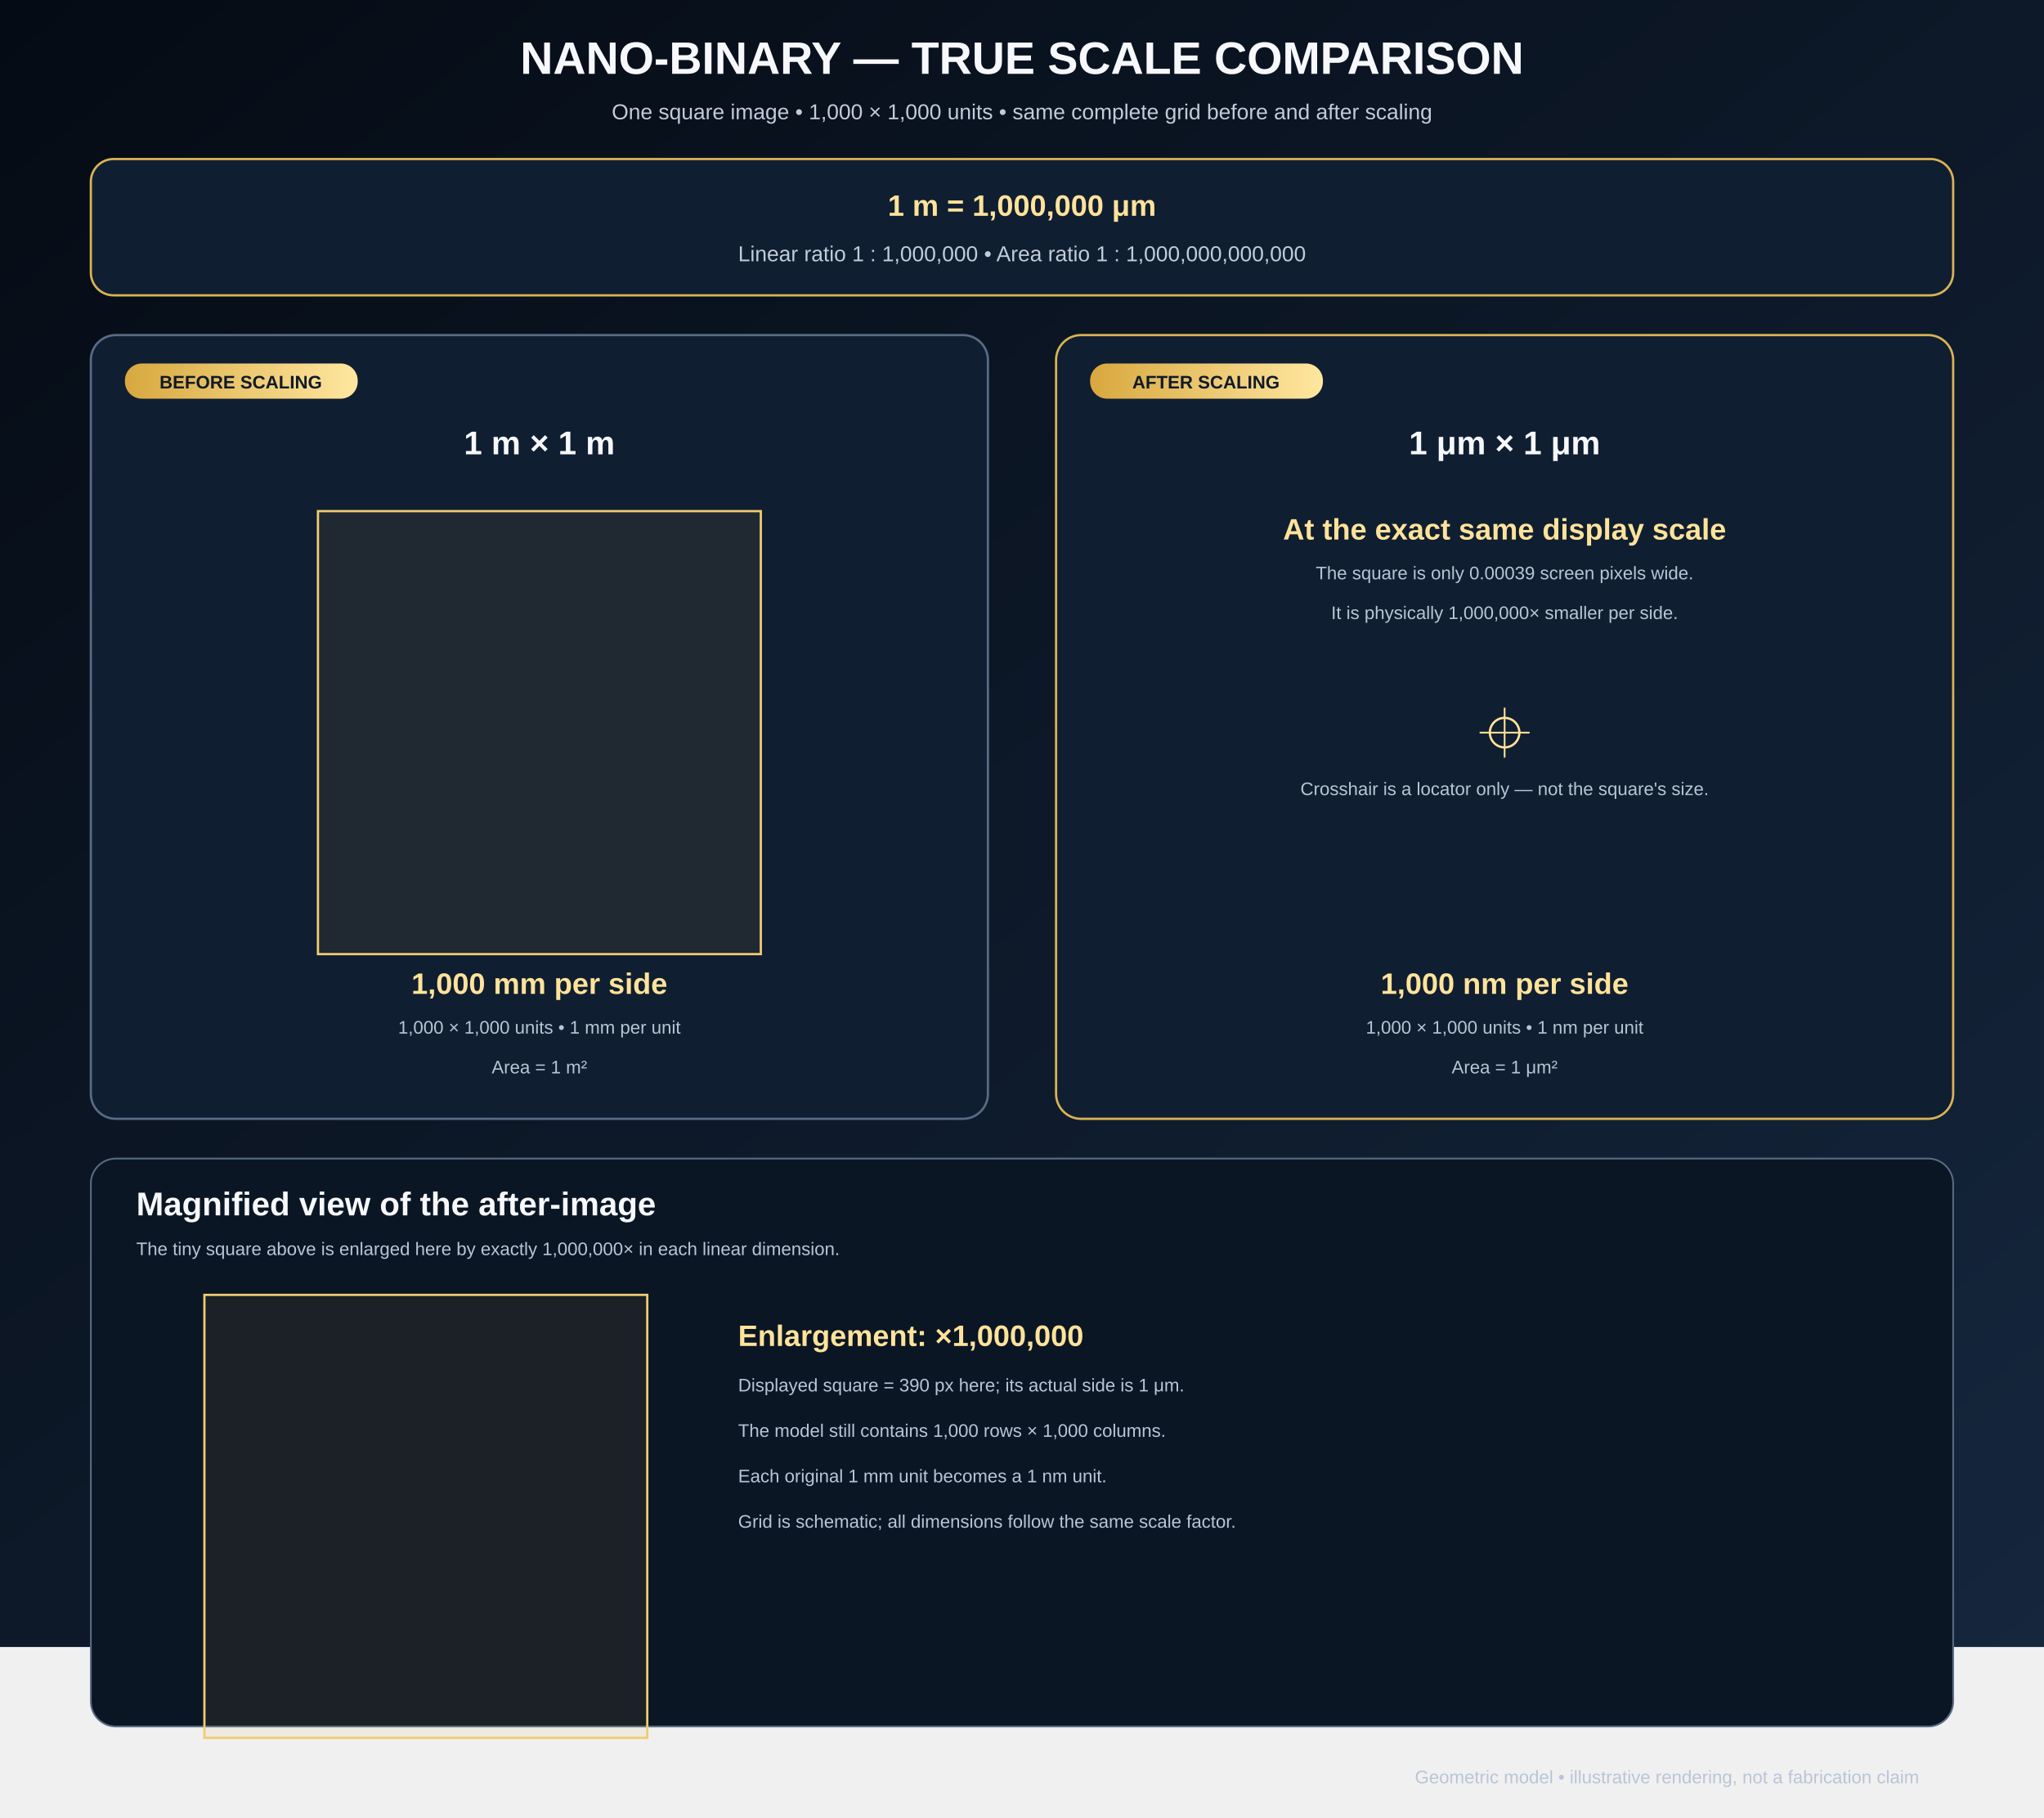
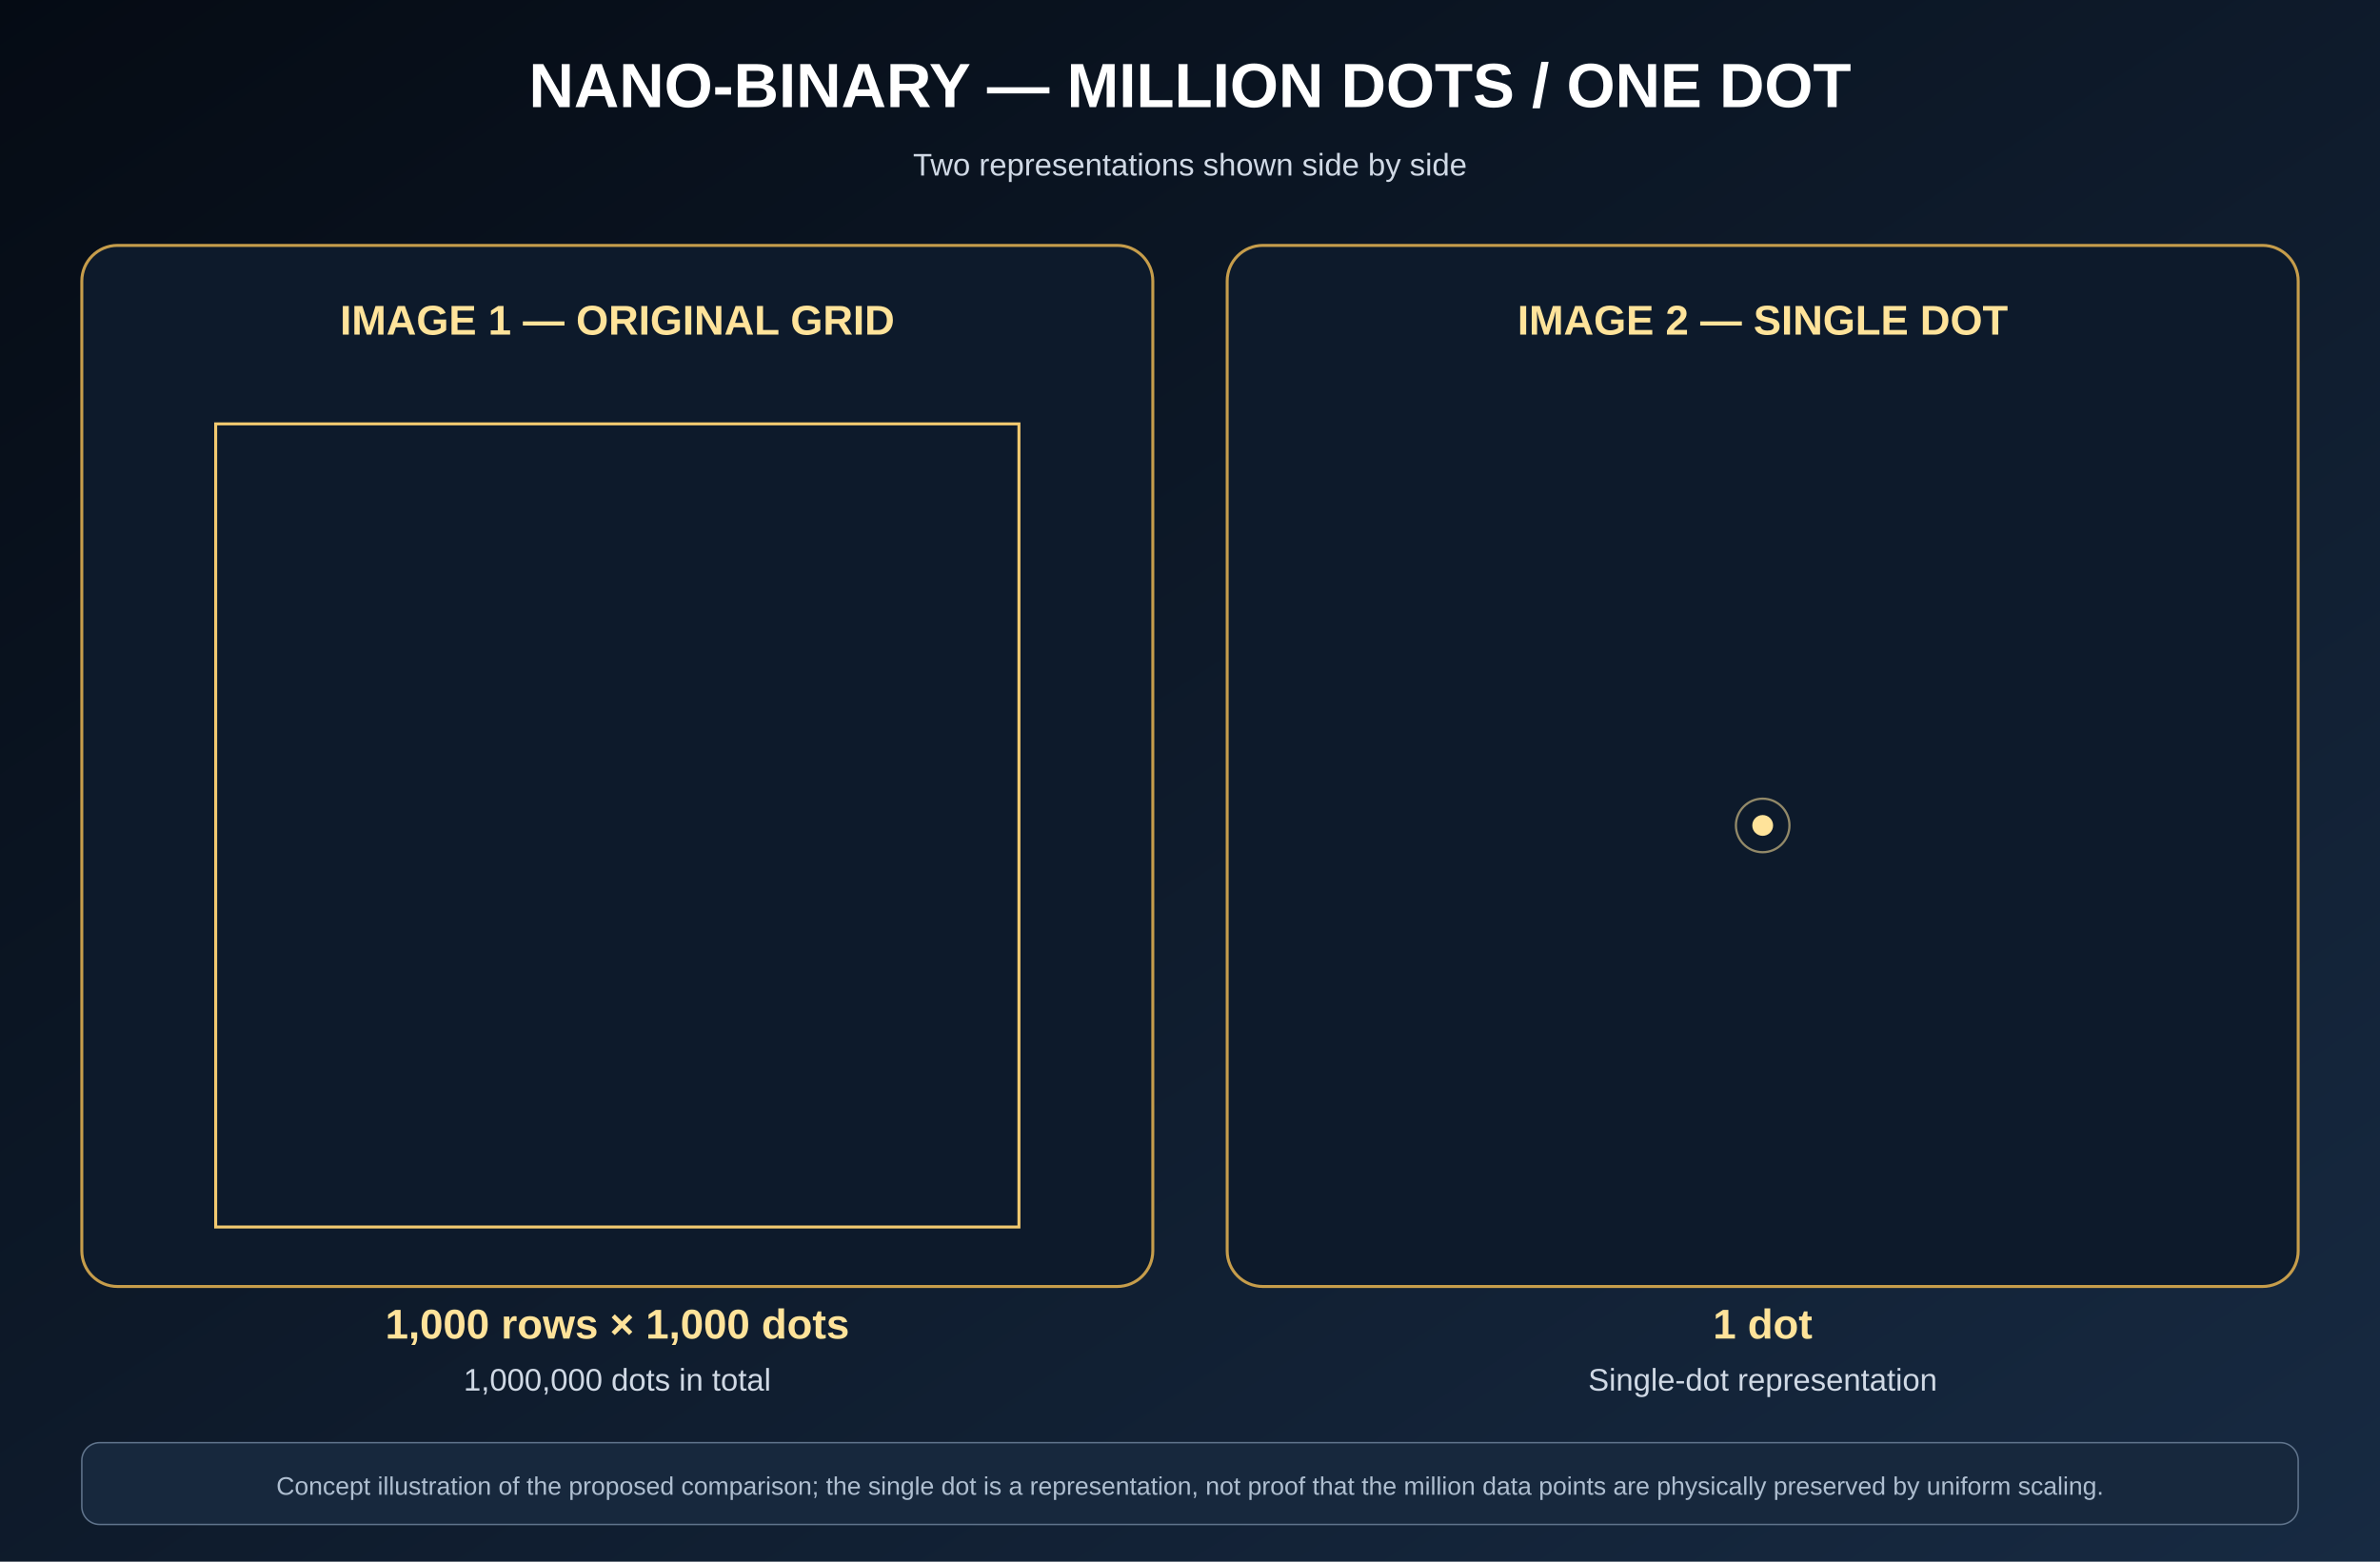
- <svg xmlns="http://www.w3.org/2000/svg" width="1800" height="1600" viewBox="0 0 1800 1600">
+ <svg xmlns="http://www.w3.org/2000/svg" width="1600" height="1050" viewBox="0 0 1600 1050">
  <defs>
    <linearGradient id="bg" x1="0" y1="0" x2="1" y2="1">
      <stop stop-color="#050b14" />
-       <stop offset="1" stop-color="#15263d" />
+       <stop offset="1" stop-color="#172a42" />
    </linearGradient>
-     <linearGradient id="gold">
-       <stop stop-color="#d8a83f" />
-       <stop offset="1" stop-color="#ffe7a0" />
-     </linearGradient>
-     <pattern id="unitGrid" width=".39" height=".39" patternUnits="userSpaceOnUse">
-       <path d="M.39 0H0V.39" fill="none" stroke="#e6bd62" stroke-width=".035" />
+     <pattern id="millionDots" width=".54" height=".54" patternUnits="userSpaceOnUse">
+       <circle cx=".27" cy=".27" r=".16" fill="#f2ca70" />
    </pattern>
    <style>
-  .title{font:700 40px Arial,sans-serif;fill:#f7f8fb}.h{font:700 29px Arial,sans-serif;fill:#f7f8fb}
-  .sub{font:19px Arial,sans-serif;fill:#c1ccdb}.body{font:16px Arial,sans-serif;fill:#b8c5d6}
-  .gold{font:700 26px Arial,sans-serif;fill:#ffe39a}.tag{font:700 16px Arial,sans-serif;fill:#101a29}
-  </style>
+     .title{font:700 42px Arial,sans-serif;fill:#fff}
+     .head{font:700 28px Arial,sans-serif;fill:#ffe39a}
+     .body{font:21px Arial,sans-serif;fill:#d0d9e5}
+     .small{font:17px Arial,sans-serif;fill:#aebed0}
+   </style>
  </defs>
-   <rect width="1800" height="1450" fill="url(#bg)" />
-   <text x="900" y="65" text-anchor="middle" class="title">NANO-BINARY — TRUE SCALE COMPARISON</text>
-   <text x="900" y="105" text-anchor="middle" class="sub">One square image • 1,000 × 1,000 units • same complete grid before and after scaling</text>
-   <rect x="80" y="140" width="1640" height="120" rx="20" fill="#101e31" stroke="#d9b354" stroke-width="2" />
-   <text x="900" y="190" text-anchor="middle" class="gold" font-size="35">1 m = 1,000,000 μm</text>
-   <text x="900" y="230" text-anchor="middle" class="sub">Linear ratio 1 : 1,000,000     •     Area ratio 1 : 1,000,000,000,000</text>
-   <rect x="80" y="295" width="790" height="690" rx="22" fill="#101e31" stroke="#586b84" stroke-width="2" />
-   <rect x="930" y="295" width="790" height="690" rx="22" fill="#101e31" stroke="#d9b354" stroke-width="2" />
-   <rect x="110" y="320" width="205" height="31" rx="15" fill="url(#gold)" />
-   <text x="212" y="342" text-anchor="middle" class="tag">BEFORE SCALING</text>
-   <rect x="960" y="320" width="205" height="31" rx="15" fill="url(#gold)" />
-   <text x="1062" y="342" text-anchor="middle" class="tag">AFTER SCALING</text>
-   <text x="475" y="400" text-anchor="middle" class="h">1 m × 1 m</text>
-   <text x="1325" y="400" text-anchor="middle" class="h">1 μm × 1 μm</text>
-   <rect x="280" y="450" width="390" height="390" fill="#d5a943" fill-opacity=".08" stroke="#f1cb70" stroke-width="2" />
-   <rect x="280" y="450" width="390" height="390" fill="url(#unitGrid)" />
-   <text x="475" y="875" text-anchor="middle" class="gold">1,000 mm per side</text>
-   <text x="475" y="910" text-anchor="middle" class="body">1,000 × 1,000 units • 1 mm per unit</text>
-   <text x="475" y="945" text-anchor="middle" class="body">Area = 1 m²</text>
-   <rect x="1325" y="645" width="0" height="0" fill="#ffe39a" />
-   <circle cx="1325" cy="645" r="13" fill="none" stroke="#ffe39a" stroke-width="2" />
-   <path d="M1303 645H1347M1325 623V667" stroke="#ffe39a" stroke-width="1.5" />
-   <text x="1325" y="475" text-anchor="middle" class="gold">At the exact same display scale</text>
-   <text x="1325" y="510" text-anchor="middle" class="body">The square is only 0.00039 screen pixels wide.</text>
-   <text x="1325" y="545" text-anchor="middle" class="body">It is physically 1,000,000× smaller per side.</text>
-   <text x="1325" y="875" text-anchor="middle" class="gold">1,000 nm per side</text>
-   <text x="1325" y="910" text-anchor="middle" class="body">1,000 × 1,000 units • 1 nm per unit</text>
-   <text x="1325" y="945" text-anchor="middle" class="body">Area = 1 μm²</text>
-   <text x="1325" y="700" text-anchor="middle" class="body">Crosshair is a locator only — not the square's size.</text>
-   <rect x="80" y="1020" width="1640" height="500" rx="22" fill="#0b1625" stroke="#586b84" stroke-width="1.5" />
-   <text x="120" y="1070" class="h">Magnified view of the after-image</text>
-   <text x="120" y="1105" class="body">The tiny square above is enlarged here by exactly 1,000,000× in each linear dimension.</text>
-   <rect x="180" y="1140" width="390" height="390" fill="#d5a943" fill-opacity=".08" stroke="#f1cb70" stroke-width="2" />
-   <rect x="180" y="1140" width="390" height="390" fill="url(#unitGrid)" />
-   <text x="650" y="1185" class="gold">Enlargement: ×1,000,000</text>
-   <text x="650" y="1225" class="body">Displayed square = 390 px here; its actual side is 1 μm.</text>
-   <text x="650" y="1265" class="body">The model still contains 1,000 rows × 1,000 columns.</text>
-   <text x="650" y="1305" class="body">Each original 1 mm unit becomes a 1 nm unit.</text>
-   <text x="650" y="1345" class="body">Grid is schematic; all dimensions follow the same scale factor.</text>
-   <text x="1690" y="1570" text-anchor="end" class="body">Geometric model • illustrative rendering, not a fabrication claim</text>
+   <rect width="1600" height="1050" fill="url(#bg)" />
+   <text x="800" y="72" text-anchor="middle" class="title">NANO-BINARY — MILLION DOTS / ONE DOT</text>
+   <text x="800" y="118" text-anchor="middle" class="body">Two representations shown side by side</text>
+   <rect x="55" y="165" width="720" height="700" rx="24" fill="#0d1a2b" stroke="#c69d4b" stroke-width="2" />
+   <rect x="825" y="165" width="720" height="700" rx="24" fill="#0d1a2b" stroke="#c69d4b" stroke-width="2" />
+   <text x="415" y="225" text-anchor="middle" class="head">IMAGE 1 — ORIGINAL GRID</text>
+   <text x="1185" y="225" text-anchor="middle" class="head">IMAGE 2 — SINGLE DOT</text>
+   <rect x="145" y="285" width="540" height="540" fill="url(#millionDots)" />
+   <rect x="145" y="285" width="540" height="540" fill="none" stroke="#f2ca70" stroke-width="2" />
+   <circle cx="1185" cy="555" r="7" fill="#ffe39a" />
+   <circle cx="1185" cy="555" r="18" fill="none" stroke="#ffe39a" stroke-width="1.5" opacity=".55" />
+   <text x="415" y="900" text-anchor="middle" class="head">1,000 rows × 1,000 dots</text>
+   <text x="415" y="935" text-anchor="middle" class="body">1,000,000 dots in total</text>
+   <text x="1185" y="900" text-anchor="middle" class="head">1 dot</text>
+   <text x="1185" y="935" text-anchor="middle" class="body">Single-dot representation</text>
+   <rect x="55" y="970" width="1490" height="55" rx="12" fill="#17283d" stroke="#60748c" />
+   <text x="800" y="1005" text-anchor="middle" class="small">Concept illustration of the proposed comparison; the single dot is a representation, not proof that the million data points are physically preserved by uniform scaling.</text>
</svg>
